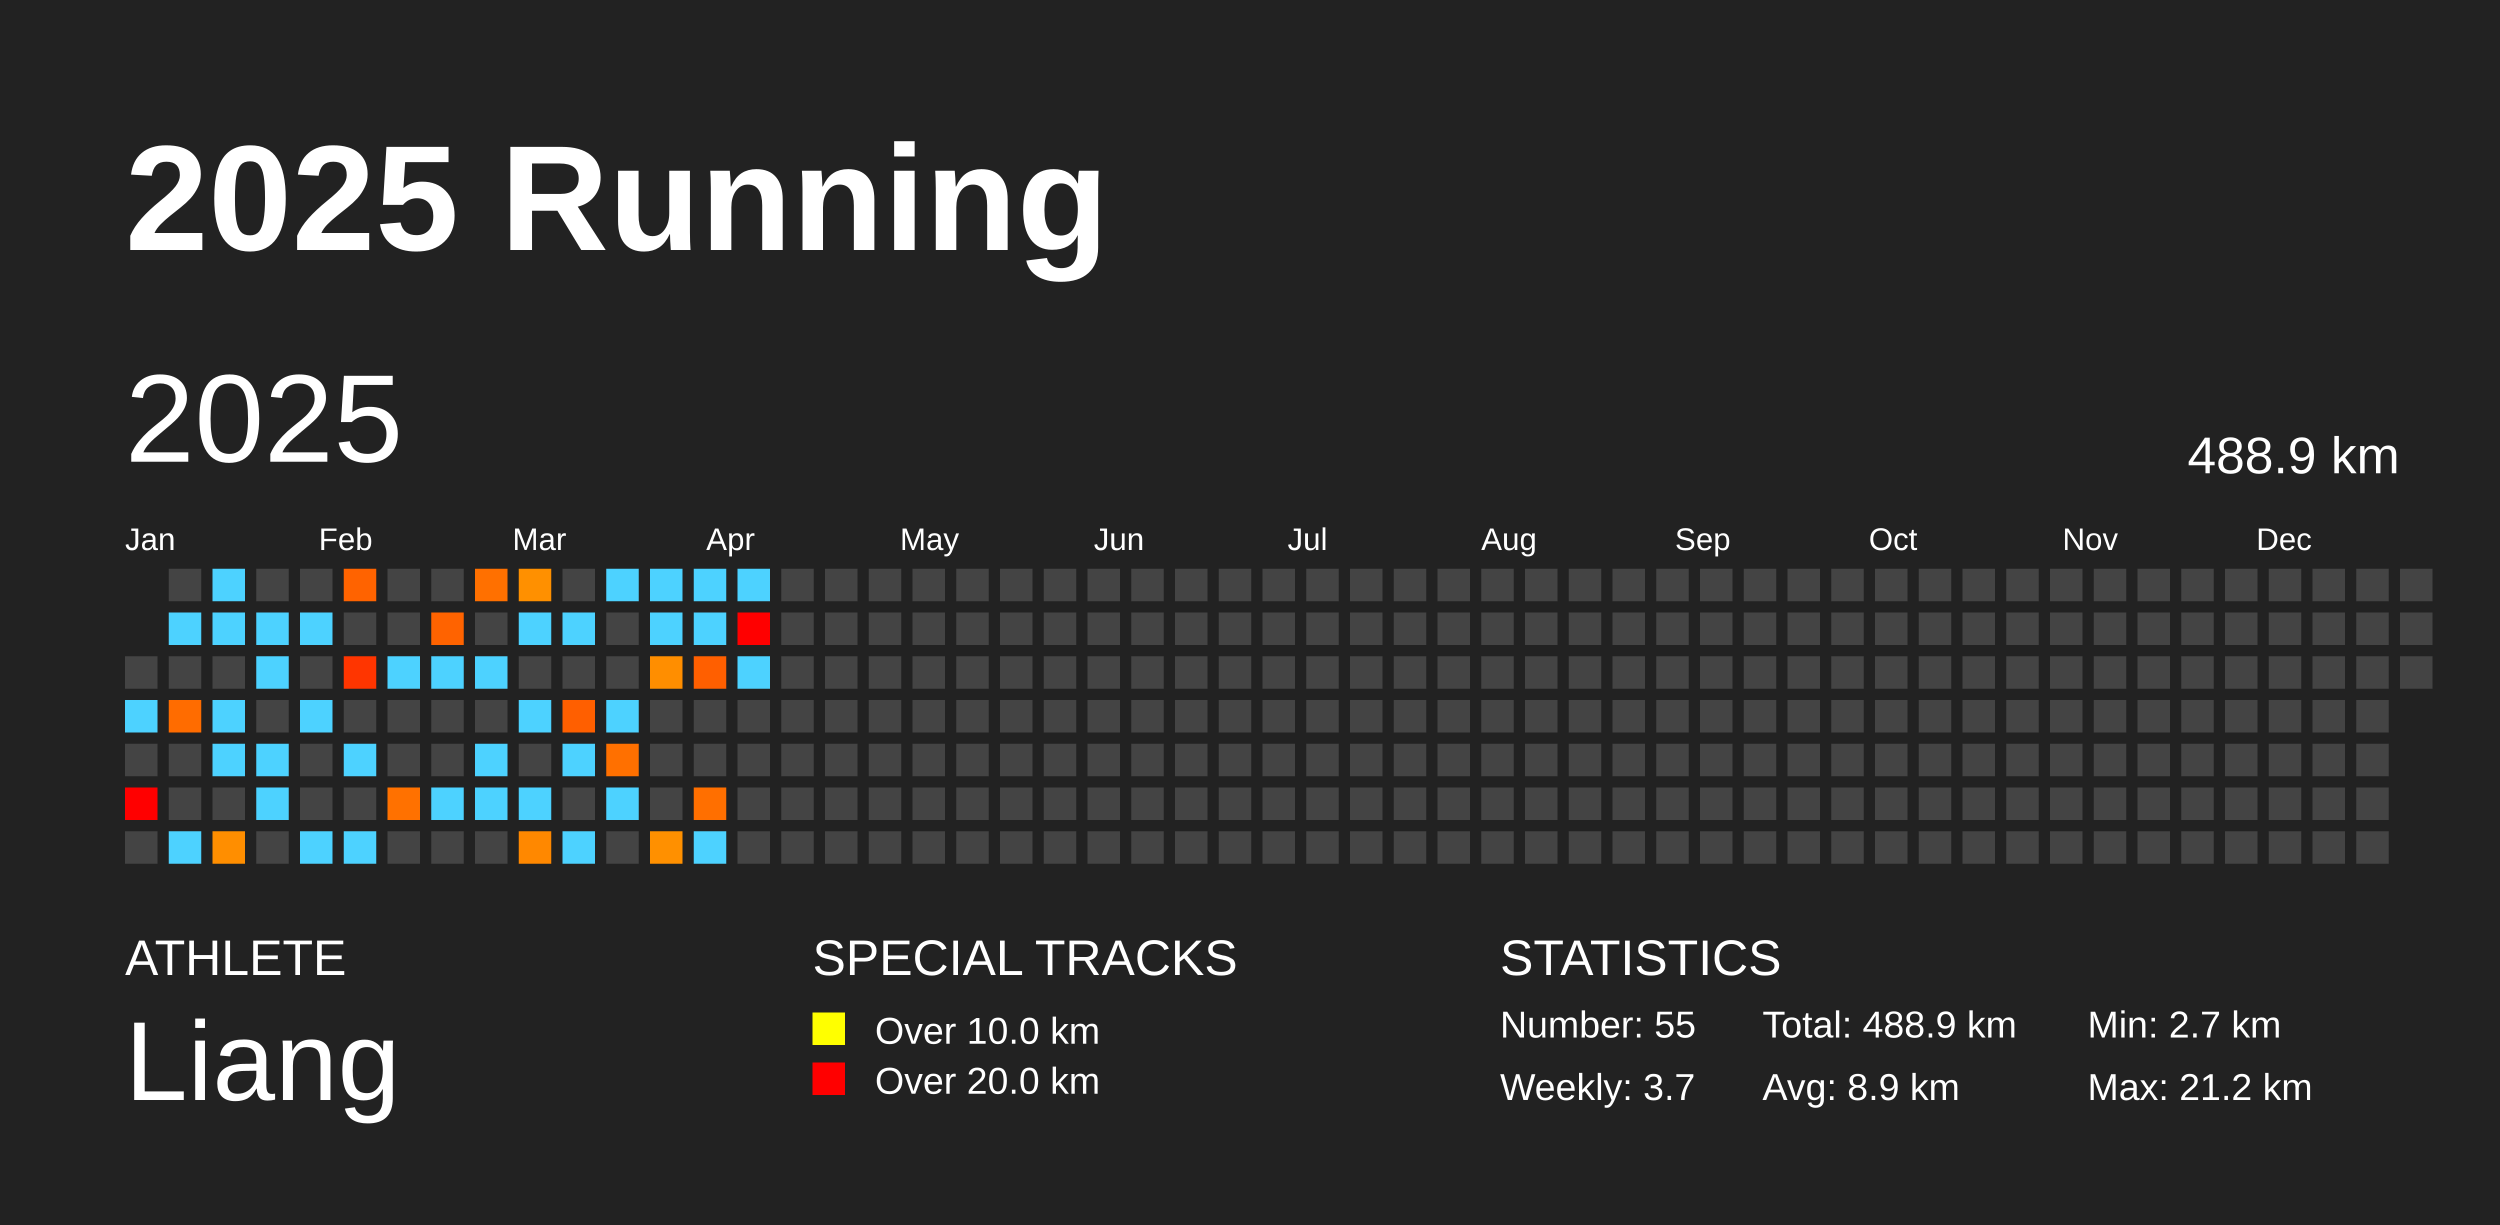
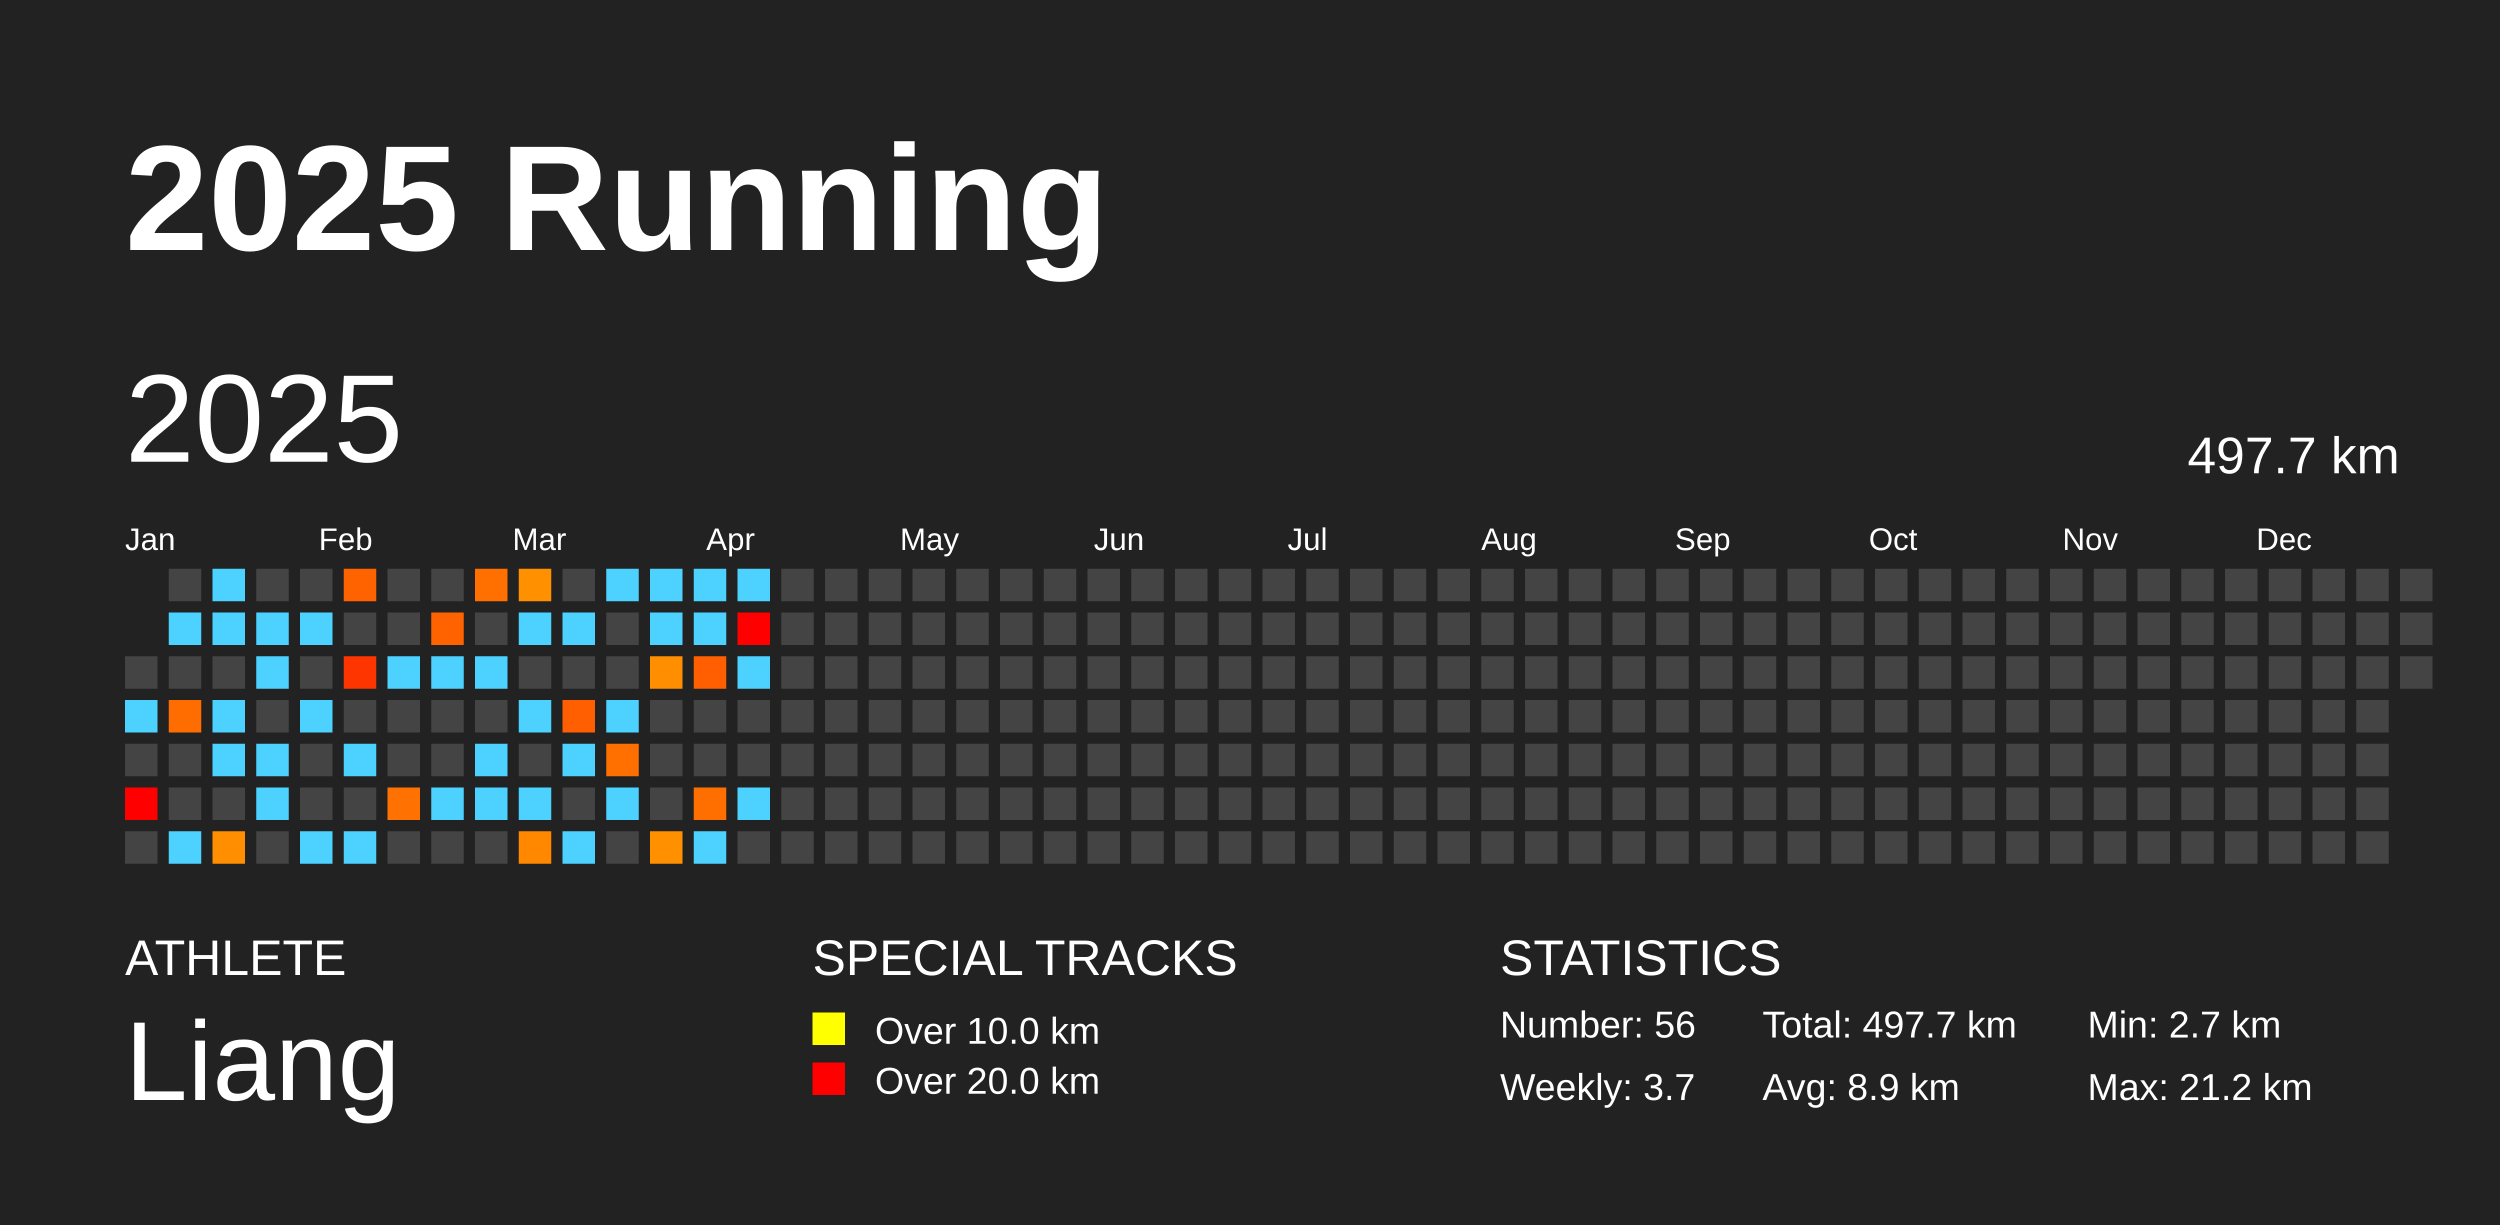
<svg xmlns="http://www.w3.org/2000/svg" baseProfile="full" height="98mm" version="1.1" viewBox="0,0,200,98" width="200mm">
  <defs />
  <rect fill="#222222" height="98" width="200" x="0" y="0" />
  <text fill="#FFFFFF" style="font-size:12px; font-family:Arial; font-weight:bold;" x="10" y="20">2025 Running</text>
  <text fill="#FFFFFF" style="font-size:4px; font-family:Arial" x="10" y="78">ATHLETE</text>
  <text fill="#FFFFFF" style="font-size:9px; font-family:Arial" x="10" y="88">Liang</text>
  <text fill="#FFFFFF" style="font-size:4px; font-family:Arial" x="65" y="78">SPECIAL TRACKS</text>
  <rect fill="yellow" height="2.6" width="2.6" x="65" y="81" />
  <text fill="#FFFFFF" style="font-size:3px; font-family:Arial" x="70" y="83.5">Over 10.0 km</text>
  <rect fill="red" height="2.6" width="2.6" x="65" y="85" />
  <text fill="#FFFFFF" style="font-size:3px; font-family:Arial" x="70" y="87.5">Over 20.0 km</text>
  <text fill="#FFFFFF" style="font-size:4px; font-family:Arial" x="120" y="78">STATISTICS</text>
-   <text fill="#FFFFFF" style="font-size:3px; font-family:Arial" x="120" y="83">Number: 55</text>
+   <text fill="#FFFFFF" style="font-size:3px; font-family:Arial" x="120" y="83">Number: 56</text>
  <text fill="#FFFFFF" style="font-size:3px; font-family:Arial" x="120" y="88">Weekly: 3.7</text>
-   <text fill="#FFFFFF" style="font-size:3px; font-family:Arial" x="141" y="83">Total: 488.9 km</text>
+   <text fill="#FFFFFF" style="font-size:3px; font-family:Arial" x="141" y="83">Total: 497.7 km</text>
  <text fill="#FFFFFF" style="font-size:3px; font-family:Arial" x="141" y="88">Avg: 8.9 km</text>
  <text fill="#FFFFFF" style="font-size:3px; font-family:Arial" x="167" y="83">Min: 2.7 km</text>
  <text fill="#FFFFFF" style="font-size:3px; font-family:Arial" x="167" y="88">Max: 21.2 km</text>
  <text dominant-baseline="hanging" fill="#FFFFFF" style="font-size:10.0px; font-family:Arial;" x="10" y="30">2025</text>
-   <text dominant-baseline="hanging" fill="#FFFFFF" style="font-size:4.125px; font-family:Arial;" x="175" y="35">488.9 km</text>
+   <text dominant-baseline="hanging" fill="#FFFFFF" style="font-size:4.125px; font-family:Arial;" x="175" y="35">497.7 km</text>
  <text fill="#FFFFFF" style="font-size:2.5px; font-family:Arial" x="10.0" y="44">Jan</text>
  <text fill="#FFFFFF" style="font-size:2.5px; font-family:Arial" x="25.5" y="44">Feb</text>
  <text fill="#FFFFFF" style="font-size:2.5px; font-family:Arial" x="41.0" y="44">Mar</text>
  <text fill="#FFFFFF" style="font-size:2.5px; font-family:Arial" x="56.5" y="44">Apr</text>
  <text fill="#FFFFFF" style="font-size:2.5px; font-family:Arial" x="72.0" y="44">May</text>
  <text fill="#FFFFFF" style="font-size:2.5px; font-family:Arial" x="87.5" y="44">Jun</text>
  <text fill="#FFFFFF" style="font-size:2.5px; font-family:Arial" x="103.0" y="44">Jul</text>
  <text fill="#FFFFFF" style="font-size:2.5px; font-family:Arial" x="118.5" y="44">Aug</text>
  <text fill="#FFFFFF" style="font-size:2.5px; font-family:Arial" x="134.0" y="44">Sep</text>
  <text fill="#FFFFFF" style="font-size:2.5px; font-family:Arial" x="149.5" y="44">Oct</text>
  <text fill="#FFFFFF" style="font-size:2.5px; font-family:Arial" x="165.0" y="44">Nov</text>
  <text fill="#FFFFFF" style="font-size:2.5px; font-family:Arial" x="180.5" y="44">Dec</text>
  <rect fill="#444444" height="2.6" width="2.6" x="10.0" y="52.5" />
  <rect fill="#4dd2ff" height="2.6" width="2.6" x="10.0" y="56.0" />
  <rect fill="#444444" height="2.6" width="2.6" x="10.0" y="59.5" />
  <rect fill="red" height="2.6" width="2.6" x="10.0" y="63.0" />
  <rect fill="#444444" height="2.6" width="2.6" x="10.0" y="66.5" />
  <rect fill="#444444" height="2.6" width="2.6" x="13.5" y="45.5" />
  <rect fill="#4dd2ff" height="2.6" width="2.6" x="13.5" y="49.0" />
  <rect fill="#444444" height="2.6" width="2.6" x="13.5" y="52.5" />
  <rect fill="#ff6c00" height="2.6" width="2.6" x="13.5" y="56.0" />
  <rect fill="#444444" height="2.6" width="2.6" x="13.5" y="59.5" />
  <rect fill="#444444" height="2.6" width="2.6" x="13.5" y="63.0" />
  <rect fill="#4dd2ff" height="2.6" width="2.6" x="13.5" y="66.5" />
  <rect fill="#4dd2ff" height="2.6" width="2.6" x="17.0" y="45.5" />
  <rect fill="#4dd2ff" height="2.6" width="2.6" x="17.0" y="49.0" />
  <rect fill="#444444" height="2.6" width="2.6" x="17.0" y="52.5" />
  <rect fill="#4dd2ff" height="2.6" width="2.6" x="17.0" y="56.0" />
  <rect fill="#4dd2ff" height="2.6" width="2.6" x="17.0" y="59.5" />
  <rect fill="#444444" height="2.6" width="2.6" x="17.0" y="63.0" />
  <rect fill="#ff8e00" height="2.6" width="2.6" x="17.0" y="66.5" />
  <rect fill="#444444" height="2.6" width="2.6" x="20.5" y="45.5" />
  <rect fill="#4dd2ff" height="2.6" width="2.6" x="20.5" y="49.0" />
  <rect fill="#4dd2ff" height="2.6" width="2.6" x="20.5" y="52.5" />
  <rect fill="#444444" height="2.6" width="2.6" x="20.5" y="56.0" />
  <rect fill="#4dd2ff" height="2.6" width="2.6" x="20.5" y="59.5" />
  <rect fill="#4dd2ff" height="2.6" width="2.6" x="20.5" y="63.0" />
  <rect fill="#444444" height="2.6" width="2.6" x="20.5" y="66.5" />
  <rect fill="#444444" height="2.6" width="2.6" x="24.0" y="45.5" />
  <rect fill="#4dd2ff" height="2.6" width="2.6" x="24.0" y="49.0" />
  <rect fill="#444444" height="2.6" width="2.6" x="24.0" y="52.5" />
  <rect fill="#4dd2ff" height="2.6" width="2.6" x="24.0" y="56.0" />
  <rect fill="#444444" height="2.6" width="2.6" x="24.0" y="59.5" />
  <rect fill="#444444" height="2.6" width="2.6" x="24.0" y="63.0" />
  <rect fill="#4dd2ff" height="2.6" width="2.6" x="24.0" y="66.5" />
  <rect fill="#ff6300" height="2.6" width="2.6" x="27.5" y="45.5" />
  <rect fill="#444444" height="2.6" width="2.6" x="27.5" y="49.0" />
  <rect fill="#ff3500" height="2.6" width="2.6" x="27.5" y="52.5" />
  <rect fill="#444444" height="2.6" width="2.6" x="27.5" y="56.0" />
  <rect fill="#4dd2ff" height="2.6" width="2.6" x="27.5" y="59.5" />
  <rect fill="#444444" height="2.6" width="2.6" x="27.5" y="63.0" />
  <rect fill="#4dd2ff" height="2.6" width="2.6" x="27.5" y="66.5" />
  <rect fill="#444444" height="2.6" width="2.6" x="31.0" y="45.5" />
  <rect fill="#444444" height="2.6" width="2.6" x="31.0" y="49.0" />
  <rect fill="#4dd2ff" height="2.6" width="2.6" x="31.0" y="52.5" />
  <rect fill="#444444" height="2.6" width="2.6" x="31.0" y="56.0" />
  <rect fill="#444444" height="2.6" width="2.6" x="31.0" y="59.5" />
  <rect fill="#ff7100" height="2.6" width="2.6" x="31.0" y="63.0" />
  <rect fill="#444444" height="2.6" width="2.6" x="31.0" y="66.5" />
  <rect fill="#444444" height="2.6" width="2.6" x="34.5" y="45.5" />
  <rect fill="#ff6300" height="2.6" width="2.6" x="34.5" y="49.0" />
  <rect fill="#4dd2ff" height="2.6" width="2.6" x="34.5" y="52.5" />
  <rect fill="#444444" height="2.6" width="2.6" x="34.5" y="56.0" />
  <rect fill="#444444" height="2.6" width="2.6" x="34.5" y="59.5" />
  <rect fill="#4dd2ff" height="2.6" width="2.6" x="34.5" y="63.0" />
  <rect fill="#444444" height="2.6" width="2.6" x="34.5" y="66.5" />
  <rect fill="#ff7000" height="2.6" width="2.6" x="38.0" y="45.5" />
  <rect fill="#444444" height="2.6" width="2.6" x="38.0" y="49.0" />
  <rect fill="#4dd2ff" height="2.6" width="2.6" x="38.0" y="52.5" />
  <rect fill="#444444" height="2.6" width="2.6" x="38.0" y="56.0" />
  <rect fill="#4dd2ff" height="2.6" width="2.6" x="38.0" y="59.5" />
  <rect fill="#4dd2ff" height="2.6" width="2.6" x="38.0" y="63.0" />
  <rect fill="#444444" height="2.6" width="2.6" x="38.0" y="66.5" />
  <rect fill="#ff9000" height="2.6" width="2.6" x="41.5" y="45.5" />
  <rect fill="#4dd2ff" height="2.6" width="2.6" x="41.5" y="49.0" />
  <rect fill="#444444" height="2.6" width="2.6" x="41.5" y="52.5" />
  <rect fill="#4dd2ff" height="2.6" width="2.6" x="41.5" y="56.0" />
  <rect fill="#444444" height="2.6" width="2.6" x="41.5" y="59.5" />
  <rect fill="#4dd2ff" height="2.6" width="2.6" x="41.5" y="63.0" />
  <rect fill="#ff8800" height="2.6" width="2.6" x="41.5" y="66.5" />
  <rect fill="#444444" height="2.6" width="2.6" x="45.0" y="45.5" />
  <rect fill="#4dd2ff" height="2.6" width="2.6" x="45.0" y="49.0" />
  <rect fill="#444444" height="2.6" width="2.6" x="45.0" y="52.5" />
  <rect fill="#ff5f00" height="2.6" width="2.6" x="45.0" y="56.0" />
  <rect fill="#4dd2ff" height="2.6" width="2.6" x="45.0" y="59.5" />
  <rect fill="#444444" height="2.6" width="2.6" x="45.0" y="63.0" />
  <rect fill="#4dd2ff" height="2.6" width="2.6" x="45.0" y="66.5" />
  <rect fill="#4dd2ff" height="2.6" width="2.6" x="48.5" y="45.5" />
  <rect fill="#444444" height="2.6" width="2.6" x="48.5" y="49.0" />
  <rect fill="#444444" height="2.6" width="2.6" x="48.5" y="52.5" />
  <rect fill="#4dd2ff" height="2.6" width="2.6" x="48.5" y="56.0" />
  <rect fill="#ff7000" height="2.6" width="2.6" x="48.5" y="59.5" />
  <rect fill="#4dd2ff" height="2.6" width="2.6" x="48.5" y="63.0" />
  <rect fill="#444444" height="2.6" width="2.6" x="48.5" y="66.5" />
  <rect fill="#4dd2ff" height="2.6" width="2.6" x="52.0" y="45.5" />
  <rect fill="#4dd2ff" height="2.6" width="2.6" x="52.0" y="49.0" />
  <rect fill="#ff8e00" height="2.6" width="2.6" x="52.0" y="52.5" />
  <rect fill="#444444" height="2.6" width="2.6" x="52.0" y="56.0" />
  <rect fill="#444444" height="2.6" width="2.6" x="52.0" y="59.5" />
  <rect fill="#444444" height="2.6" width="2.6" x="52.0" y="63.0" />
  <rect fill="#ff9000" height="2.6" width="2.6" x="52.0" y="66.5" />
  <rect fill="#4dd2ff" height="2.6" width="2.6" x="55.5" y="45.5" />
  <rect fill="#4dd2ff" height="2.6" width="2.6" x="55.5" y="49.0" />
  <rect fill="#ff5f00" height="2.6" width="2.6" x="55.5" y="52.5" />
  <rect fill="#444444" height="2.6" width="2.6" x="55.5" y="56.0" />
  <rect fill="#444444" height="2.6" width="2.6" x="55.5" y="59.5" />
  <rect fill="#ff6f00" height="2.6" width="2.6" x="55.5" y="63.0" />
  <rect fill="#4dd2ff" height="2.6" width="2.6" x="55.5" y="66.5" />
  <rect fill="#4dd2ff" height="2.6" width="2.6" x="59.0" y="45.5" />
  <rect fill="red" height="2.6" width="2.6" x="59.0" y="49.0" />
  <rect fill="#4dd2ff" height="2.6" width="2.6" x="59.0" y="52.5" />
  <rect fill="#444444" height="2.6" width="2.6" x="59.0" y="56.0" />
  <rect fill="#444444" height="2.6" width="2.6" x="59.0" y="59.5" />
-   <rect fill="#444444" height="2.6" width="2.6" x="59.0" y="63.0" />
+   <rect fill="#4dd2ff" height="2.6" width="2.6" x="59.0" y="63.0" />
  <rect fill="#444444" height="2.6" width="2.6" x="59.0" y="66.5" />
  <rect fill="#444444" height="2.6" width="2.6" x="62.5" y="45.5" />
  <rect fill="#444444" height="2.6" width="2.6" x="62.5" y="49.0" />
  <rect fill="#444444" height="2.6" width="2.6" x="62.5" y="52.5" />
  <rect fill="#444444" height="2.6" width="2.6" x="62.5" y="56.0" />
  <rect fill="#444444" height="2.6" width="2.6" x="62.5" y="59.5" />
  <rect fill="#444444" height="2.6" width="2.6" x="62.5" y="63.0" />
  <rect fill="#444444" height="2.6" width="2.6" x="62.5" y="66.5" />
  <rect fill="#444444" height="2.6" width="2.6" x="66.0" y="45.5" />
  <rect fill="#444444" height="2.6" width="2.6" x="66.0" y="49.0" />
  <rect fill="#444444" height="2.6" width="2.6" x="66.0" y="52.5" />
  <rect fill="#444444" height="2.6" width="2.6" x="66.0" y="56.0" />
  <rect fill="#444444" height="2.6" width="2.6" x="66.0" y="59.5" />
  <rect fill="#444444" height="2.6" width="2.6" x="66.0" y="63.0" />
  <rect fill="#444444" height="2.6" width="2.6" x="66.0" y="66.5" />
  <rect fill="#444444" height="2.6" width="2.6" x="69.5" y="45.5" />
  <rect fill="#444444" height="2.6" width="2.6" x="69.5" y="49.0" />
  <rect fill="#444444" height="2.6" width="2.6" x="69.5" y="52.5" />
  <rect fill="#444444" height="2.6" width="2.6" x="69.5" y="56.0" />
  <rect fill="#444444" height="2.6" width="2.6" x="69.5" y="59.5" />
  <rect fill="#444444" height="2.6" width="2.6" x="69.5" y="63.0" />
  <rect fill="#444444" height="2.6" width="2.6" x="69.5" y="66.5" />
  <rect fill="#444444" height="2.6" width="2.6" x="73.0" y="45.5" />
  <rect fill="#444444" height="2.6" width="2.6" x="73.0" y="49.0" />
  <rect fill="#444444" height="2.6" width="2.6" x="73.0" y="52.5" />
  <rect fill="#444444" height="2.6" width="2.6" x="73.0" y="56.0" />
  <rect fill="#444444" height="2.6" width="2.6" x="73.0" y="59.5" />
  <rect fill="#444444" height="2.6" width="2.6" x="73.0" y="63.0" />
  <rect fill="#444444" height="2.6" width="2.6" x="73.0" y="66.5" />
  <rect fill="#444444" height="2.6" width="2.6" x="76.5" y="45.5" />
  <rect fill="#444444" height="2.6" width="2.6" x="76.5" y="49.0" />
  <rect fill="#444444" height="2.6" width="2.6" x="76.5" y="52.5" />
  <rect fill="#444444" height="2.6" width="2.6" x="76.5" y="56.0" />
  <rect fill="#444444" height="2.6" width="2.6" x="76.5" y="59.5" />
  <rect fill="#444444" height="2.6" width="2.6" x="76.5" y="63.0" />
  <rect fill="#444444" height="2.6" width="2.6" x="76.5" y="66.5" />
  <rect fill="#444444" height="2.6" width="2.6" x="80.0" y="45.5" />
  <rect fill="#444444" height="2.6" width="2.6" x="80.0" y="49.0" />
  <rect fill="#444444" height="2.6" width="2.6" x="80.0" y="52.5" />
  <rect fill="#444444" height="2.6" width="2.6" x="80.0" y="56.0" />
  <rect fill="#444444" height="2.6" width="2.6" x="80.0" y="59.5" />
  <rect fill="#444444" height="2.6" width="2.6" x="80.0" y="63.0" />
  <rect fill="#444444" height="2.6" width="2.6" x="80.0" y="66.5" />
  <rect fill="#444444" height="2.6" width="2.6" x="83.5" y="45.5" />
  <rect fill="#444444" height="2.6" width="2.6" x="83.5" y="49.0" />
  <rect fill="#444444" height="2.6" width="2.6" x="83.5" y="52.5" />
  <rect fill="#444444" height="2.6" width="2.6" x="83.5" y="56.0" />
  <rect fill="#444444" height="2.6" width="2.6" x="83.5" y="59.5" />
  <rect fill="#444444" height="2.6" width="2.6" x="83.5" y="63.0" />
  <rect fill="#444444" height="2.6" width="2.6" x="83.5" y="66.5" />
  <rect fill="#444444" height="2.6" width="2.6" x="87.0" y="45.5" />
  <rect fill="#444444" height="2.6" width="2.6" x="87.0" y="49.0" />
  <rect fill="#444444" height="2.6" width="2.6" x="87.0" y="52.5" />
  <rect fill="#444444" height="2.6" width="2.6" x="87.0" y="56.0" />
  <rect fill="#444444" height="2.6" width="2.6" x="87.0" y="59.5" />
  <rect fill="#444444" height="2.6" width="2.6" x="87.0" y="63.0" />
  <rect fill="#444444" height="2.6" width="2.6" x="87.0" y="66.5" />
  <rect fill="#444444" height="2.6" width="2.6" x="90.5" y="45.5" />
  <rect fill="#444444" height="2.6" width="2.6" x="90.5" y="49.0" />
  <rect fill="#444444" height="2.6" width="2.6" x="90.5" y="52.5" />
  <rect fill="#444444" height="2.6" width="2.6" x="90.5" y="56.0" />
  <rect fill="#444444" height="2.6" width="2.6" x="90.5" y="59.5" />
  <rect fill="#444444" height="2.6" width="2.6" x="90.5" y="63.0" />
  <rect fill="#444444" height="2.6" width="2.6" x="90.5" y="66.5" />
  <rect fill="#444444" height="2.6" width="2.6" x="94.0" y="45.5" />
  <rect fill="#444444" height="2.6" width="2.6" x="94.0" y="49.0" />
  <rect fill="#444444" height="2.6" width="2.6" x="94.0" y="52.5" />
  <rect fill="#444444" height="2.6" width="2.6" x="94.0" y="56.0" />
  <rect fill="#444444" height="2.6" width="2.6" x="94.0" y="59.5" />
  <rect fill="#444444" height="2.6" width="2.6" x="94.0" y="63.0" />
  <rect fill="#444444" height="2.6" width="2.6" x="94.0" y="66.5" />
  <rect fill="#444444" height="2.6" width="2.6" x="97.5" y="45.5" />
  <rect fill="#444444" height="2.6" width="2.6" x="97.5" y="49.0" />
  <rect fill="#444444" height="2.6" width="2.6" x="97.5" y="52.5" />
  <rect fill="#444444" height="2.6" width="2.6" x="97.5" y="56.0" />
  <rect fill="#444444" height="2.6" width="2.6" x="97.5" y="59.5" />
  <rect fill="#444444" height="2.6" width="2.6" x="97.5" y="63.0" />
  <rect fill="#444444" height="2.6" width="2.6" x="97.5" y="66.5" />
  <rect fill="#444444" height="2.6" width="2.6" x="101.0" y="45.5" />
  <rect fill="#444444" height="2.6" width="2.6" x="101.0" y="49.0" />
  <rect fill="#444444" height="2.6" width="2.6" x="101.0" y="52.5" />
  <rect fill="#444444" height="2.6" width="2.6" x="101.0" y="56.0" />
  <rect fill="#444444" height="2.6" width="2.6" x="101.0" y="59.5" />
  <rect fill="#444444" height="2.6" width="2.6" x="101.0" y="63.0" />
  <rect fill="#444444" height="2.6" width="2.6" x="101.0" y="66.5" />
  <rect fill="#444444" height="2.6" width="2.6" x="104.5" y="45.5" />
  <rect fill="#444444" height="2.6" width="2.6" x="104.5" y="49.0" />
  <rect fill="#444444" height="2.6" width="2.6" x="104.5" y="52.5" />
  <rect fill="#444444" height="2.6" width="2.6" x="104.5" y="56.0" />
  <rect fill="#444444" height="2.6" width="2.6" x="104.5" y="59.5" />
  <rect fill="#444444" height="2.6" width="2.6" x="104.5" y="63.0" />
  <rect fill="#444444" height="2.6" width="2.6" x="104.5" y="66.5" />
  <rect fill="#444444" height="2.6" width="2.6" x="108.0" y="45.5" />
  <rect fill="#444444" height="2.6" width="2.6" x="108.0" y="49.0" />
  <rect fill="#444444" height="2.6" width="2.6" x="108.0" y="52.5" />
  <rect fill="#444444" height="2.6" width="2.6" x="108.0" y="56.0" />
  <rect fill="#444444" height="2.6" width="2.6" x="108.0" y="59.5" />
  <rect fill="#444444" height="2.6" width="2.6" x="108.0" y="63.0" />
  <rect fill="#444444" height="2.6" width="2.6" x="108.0" y="66.5" />
  <rect fill="#444444" height="2.6" width="2.6" x="111.5" y="45.5" />
  <rect fill="#444444" height="2.6" width="2.6" x="111.5" y="49.0" />
  <rect fill="#444444" height="2.6" width="2.6" x="111.5" y="52.5" />
  <rect fill="#444444" height="2.6" width="2.6" x="111.5" y="56.0" />
  <rect fill="#444444" height="2.6" width="2.6" x="111.5" y="59.5" />
  <rect fill="#444444" height="2.6" width="2.6" x="111.5" y="63.0" />
  <rect fill="#444444" height="2.6" width="2.6" x="111.5" y="66.5" />
  <rect fill="#444444" height="2.6" width="2.6" x="115.0" y="45.5" />
  <rect fill="#444444" height="2.6" width="2.6" x="115.0" y="49.0" />
  <rect fill="#444444" height="2.6" width="2.6" x="115.0" y="52.5" />
  <rect fill="#444444" height="2.6" width="2.6" x="115.0" y="56.0" />
  <rect fill="#444444" height="2.6" width="2.6" x="115.0" y="59.5" />
  <rect fill="#444444" height="2.6" width="2.6" x="115.0" y="63.0" />
  <rect fill="#444444" height="2.6" width="2.6" x="115.0" y="66.5" />
  <rect fill="#444444" height="2.6" width="2.6" x="118.5" y="45.5" />
  <rect fill="#444444" height="2.6" width="2.6" x="118.5" y="49.0" />
  <rect fill="#444444" height="2.6" width="2.6" x="118.5" y="52.5" />
  <rect fill="#444444" height="2.6" width="2.6" x="118.5" y="56.0" />
  <rect fill="#444444" height="2.6" width="2.6" x="118.5" y="59.5" />
  <rect fill="#444444" height="2.6" width="2.6" x="118.5" y="63.0" />
  <rect fill="#444444" height="2.6" width="2.6" x="118.5" y="66.5" />
  <rect fill="#444444" height="2.6" width="2.6" x="122.0" y="45.5" />
  <rect fill="#444444" height="2.6" width="2.6" x="122.0" y="49.0" />
  <rect fill="#444444" height="2.6" width="2.6" x="122.0" y="52.5" />
  <rect fill="#444444" height="2.6" width="2.6" x="122.0" y="56.0" />
  <rect fill="#444444" height="2.6" width="2.6" x="122.0" y="59.5" />
  <rect fill="#444444" height="2.6" width="2.6" x="122.0" y="63.0" />
  <rect fill="#444444" height="2.6" width="2.6" x="122.0" y="66.5" />
  <rect fill="#444444" height="2.6" width="2.6" x="125.5" y="45.5" />
  <rect fill="#444444" height="2.6" width="2.6" x="125.5" y="49.0" />
  <rect fill="#444444" height="2.6" width="2.6" x="125.5" y="52.5" />
  <rect fill="#444444" height="2.6" width="2.6" x="125.5" y="56.0" />
  <rect fill="#444444" height="2.6" width="2.6" x="125.5" y="59.5" />
  <rect fill="#444444" height="2.6" width="2.6" x="125.5" y="63.0" />
  <rect fill="#444444" height="2.6" width="2.6" x="125.5" y="66.5" />
  <rect fill="#444444" height="2.6" width="2.6" x="129.0" y="45.5" />
  <rect fill="#444444" height="2.6" width="2.6" x="129.0" y="49.0" />
  <rect fill="#444444" height="2.6" width="2.6" x="129.0" y="52.5" />
  <rect fill="#444444" height="2.6" width="2.6" x="129.0" y="56.0" />
  <rect fill="#444444" height="2.6" width="2.6" x="129.0" y="59.5" />
  <rect fill="#444444" height="2.6" width="2.6" x="129.0" y="63.0" />
  <rect fill="#444444" height="2.6" width="2.6" x="129.0" y="66.5" />
  <rect fill="#444444" height="2.6" width="2.6" x="132.5" y="45.5" />
  <rect fill="#444444" height="2.6" width="2.6" x="132.5" y="49.0" />
  <rect fill="#444444" height="2.6" width="2.6" x="132.5" y="52.5" />
  <rect fill="#444444" height="2.6" width="2.6" x="132.5" y="56.0" />
  <rect fill="#444444" height="2.6" width="2.6" x="132.5" y="59.5" />
  <rect fill="#444444" height="2.6" width="2.6" x="132.5" y="63.0" />
  <rect fill="#444444" height="2.6" width="2.6" x="132.5" y="66.5" />
  <rect fill="#444444" height="2.6" width="2.6" x="136.0" y="45.5" />
  <rect fill="#444444" height="2.6" width="2.6" x="136.0" y="49.0" />
  <rect fill="#444444" height="2.6" width="2.6" x="136.0" y="52.5" />
  <rect fill="#444444" height="2.6" width="2.6" x="136.0" y="56.0" />
  <rect fill="#444444" height="2.6" width="2.6" x="136.0" y="59.5" />
  <rect fill="#444444" height="2.6" width="2.6" x="136.0" y="63.0" />
  <rect fill="#444444" height="2.6" width="2.6" x="136.0" y="66.5" />
  <rect fill="#444444" height="2.6" width="2.6" x="139.5" y="45.5" />
  <rect fill="#444444" height="2.6" width="2.6" x="139.5" y="49.0" />
  <rect fill="#444444" height="2.6" width="2.6" x="139.5" y="52.5" />
  <rect fill="#444444" height="2.6" width="2.6" x="139.5" y="56.0" />
  <rect fill="#444444" height="2.6" width="2.6" x="139.5" y="59.5" />
  <rect fill="#444444" height="2.6" width="2.6" x="139.5" y="63.0" />
  <rect fill="#444444" height="2.6" width="2.6" x="139.5" y="66.5" />
  <rect fill="#444444" height="2.6" width="2.6" x="143.0" y="45.5" />
  <rect fill="#444444" height="2.6" width="2.6" x="143.0" y="49.0" />
  <rect fill="#444444" height="2.6" width="2.6" x="143.0" y="52.5" />
  <rect fill="#444444" height="2.6" width="2.6" x="143.0" y="56.0" />
  <rect fill="#444444" height="2.6" width="2.6" x="143.0" y="59.5" />
  <rect fill="#444444" height="2.6" width="2.6" x="143.0" y="63.0" />
  <rect fill="#444444" height="2.6" width="2.6" x="143.0" y="66.5" />
  <rect fill="#444444" height="2.6" width="2.6" x="146.5" y="45.5" />
  <rect fill="#444444" height="2.6" width="2.6" x="146.5" y="49.0" />
  <rect fill="#444444" height="2.6" width="2.6" x="146.5" y="52.5" />
  <rect fill="#444444" height="2.6" width="2.6" x="146.5" y="56.0" />
  <rect fill="#444444" height="2.6" width="2.6" x="146.5" y="59.5" />
  <rect fill="#444444" height="2.6" width="2.6" x="146.5" y="63.0" />
  <rect fill="#444444" height="2.6" width="2.6" x="146.5" y="66.5" />
  <rect fill="#444444" height="2.6" width="2.6" x="150.0" y="45.5" />
  <rect fill="#444444" height="2.6" width="2.6" x="150.0" y="49.0" />
  <rect fill="#444444" height="2.6" width="2.6" x="150.0" y="52.5" />
  <rect fill="#444444" height="2.6" width="2.6" x="150.0" y="56.0" />
  <rect fill="#444444" height="2.6" width="2.6" x="150.0" y="59.5" />
  <rect fill="#444444" height="2.6" width="2.6" x="150.0" y="63.0" />
  <rect fill="#444444" height="2.6" width="2.6" x="150.0" y="66.5" />
  <rect fill="#444444" height="2.6" width="2.6" x="153.5" y="45.5" />
  <rect fill="#444444" height="2.6" width="2.6" x="153.5" y="49.0" />
  <rect fill="#444444" height="2.6" width="2.6" x="153.5" y="52.5" />
  <rect fill="#444444" height="2.6" width="2.6" x="153.5" y="56.0" />
  <rect fill="#444444" height="2.6" width="2.6" x="153.5" y="59.5" />
  <rect fill="#444444" height="2.6" width="2.6" x="153.5" y="63.0" />
  <rect fill="#444444" height="2.6" width="2.6" x="153.5" y="66.5" />
  <rect fill="#444444" height="2.6" width="2.6" x="157.0" y="45.5" />
  <rect fill="#444444" height="2.6" width="2.6" x="157.0" y="49.0" />
  <rect fill="#444444" height="2.6" width="2.6" x="157.0" y="52.5" />
  <rect fill="#444444" height="2.6" width="2.6" x="157.0" y="56.0" />
  <rect fill="#444444" height="2.6" width="2.6" x="157.0" y="59.5" />
  <rect fill="#444444" height="2.6" width="2.6" x="157.0" y="63.0" />
  <rect fill="#444444" height="2.6" width="2.6" x="157.0" y="66.5" />
  <rect fill="#444444" height="2.6" width="2.6" x="160.5" y="45.5" />
  <rect fill="#444444" height="2.6" width="2.6" x="160.5" y="49.0" />
  <rect fill="#444444" height="2.6" width="2.6" x="160.5" y="52.5" />
  <rect fill="#444444" height="2.6" width="2.6" x="160.5" y="56.0" />
  <rect fill="#444444" height="2.6" width="2.6" x="160.5" y="59.5" />
  <rect fill="#444444" height="2.6" width="2.6" x="160.5" y="63.0" />
  <rect fill="#444444" height="2.6" width="2.6" x="160.5" y="66.5" />
  <rect fill="#444444" height="2.6" width="2.6" x="164.0" y="45.5" />
  <rect fill="#444444" height="2.6" width="2.6" x="164.0" y="49.0" />
  <rect fill="#444444" height="2.6" width="2.6" x="164.0" y="52.5" />
  <rect fill="#444444" height="2.6" width="2.6" x="164.0" y="56.0" />
  <rect fill="#444444" height="2.6" width="2.6" x="164.0" y="59.5" />
  <rect fill="#444444" height="2.6" width="2.6" x="164.0" y="63.0" />
  <rect fill="#444444" height="2.6" width="2.6" x="164.0" y="66.5" />
  <rect fill="#444444" height="2.6" width="2.6" x="167.5" y="45.5" />
  <rect fill="#444444" height="2.6" width="2.6" x="167.5" y="49.0" />
  <rect fill="#444444" height="2.6" width="2.6" x="167.5" y="52.5" />
  <rect fill="#444444" height="2.6" width="2.6" x="167.5" y="56.0" />
  <rect fill="#444444" height="2.6" width="2.6" x="167.5" y="59.5" />
  <rect fill="#444444" height="2.6" width="2.6" x="167.5" y="63.0" />
  <rect fill="#444444" height="2.6" width="2.6" x="167.5" y="66.5" />
  <rect fill="#444444" height="2.6" width="2.6" x="171.0" y="45.5" />
  <rect fill="#444444" height="2.6" width="2.6" x="171.0" y="49.0" />
  <rect fill="#444444" height="2.6" width="2.6" x="171.0" y="52.5" />
  <rect fill="#444444" height="2.6" width="2.6" x="171.0" y="56.0" />
  <rect fill="#444444" height="2.6" width="2.6" x="171.0" y="59.5" />
  <rect fill="#444444" height="2.6" width="2.6" x="171.0" y="63.0" />
  <rect fill="#444444" height="2.6" width="2.6" x="171.0" y="66.5" />
  <rect fill="#444444" height="2.6" width="2.6" x="174.5" y="45.5" />
  <rect fill="#444444" height="2.6" width="2.6" x="174.5" y="49.0" />
  <rect fill="#444444" height="2.6" width="2.6" x="174.5" y="52.5" />
  <rect fill="#444444" height="2.6" width="2.6" x="174.5" y="56.0" />
  <rect fill="#444444" height="2.6" width="2.6" x="174.5" y="59.5" />
  <rect fill="#444444" height="2.6" width="2.6" x="174.5" y="63.0" />
  <rect fill="#444444" height="2.6" width="2.6" x="174.5" y="66.5" />
  <rect fill="#444444" height="2.6" width="2.6" x="178.0" y="45.5" />
  <rect fill="#444444" height="2.6" width="2.6" x="178.0" y="49.0" />
  <rect fill="#444444" height="2.6" width="2.6" x="178.0" y="52.5" />
  <rect fill="#444444" height="2.6" width="2.6" x="178.0" y="56.0" />
  <rect fill="#444444" height="2.6" width="2.6" x="178.0" y="59.5" />
  <rect fill="#444444" height="2.6" width="2.6" x="178.0" y="63.0" />
  <rect fill="#444444" height="2.6" width="2.6" x="178.0" y="66.5" />
  <rect fill="#444444" height="2.6" width="2.6" x="181.5" y="45.5" />
  <rect fill="#444444" height="2.6" width="2.6" x="181.5" y="49.0" />
  <rect fill="#444444" height="2.6" width="2.6" x="181.5" y="52.5" />
  <rect fill="#444444" height="2.6" width="2.6" x="181.5" y="56.0" />
  <rect fill="#444444" height="2.6" width="2.6" x="181.5" y="59.5" />
  <rect fill="#444444" height="2.6" width="2.6" x="181.5" y="63.0" />
  <rect fill="#444444" height="2.6" width="2.6" x="181.5" y="66.5" />
  <rect fill="#444444" height="2.6" width="2.6" x="185.0" y="45.5" />
  <rect fill="#444444" height="2.6" width="2.6" x="185.0" y="49.0" />
  <rect fill="#444444" height="2.6" width="2.6" x="185.0" y="52.5" />
  <rect fill="#444444" height="2.6" width="2.6" x="185.0" y="56.0" />
  <rect fill="#444444" height="2.6" width="2.6" x="185.0" y="59.5" />
  <rect fill="#444444" height="2.6" width="2.6" x="185.0" y="63.0" />
  <rect fill="#444444" height="2.6" width="2.6" x="185.0" y="66.5" />
  <rect fill="#444444" height="2.6" width="2.6" x="188.5" y="45.5" />
  <rect fill="#444444" height="2.6" width="2.6" x="188.5" y="49.0" />
  <rect fill="#444444" height="2.6" width="2.6" x="188.5" y="52.5" />
  <rect fill="#444444" height="2.6" width="2.6" x="188.5" y="56.0" />
  <rect fill="#444444" height="2.6" width="2.6" x="188.5" y="59.5" />
  <rect fill="#444444" height="2.6" width="2.6" x="188.5" y="63.0" />
  <rect fill="#444444" height="2.6" width="2.6" x="188.5" y="66.5" />
  <rect fill="#444444" height="2.6" width="2.6" x="192.0" y="45.5" />
  <rect fill="#444444" height="2.6" width="2.6" x="192.0" y="49.0" />
  <rect fill="#444444" height="2.6" width="2.6" x="192.0" y="52.5" />
</svg>
